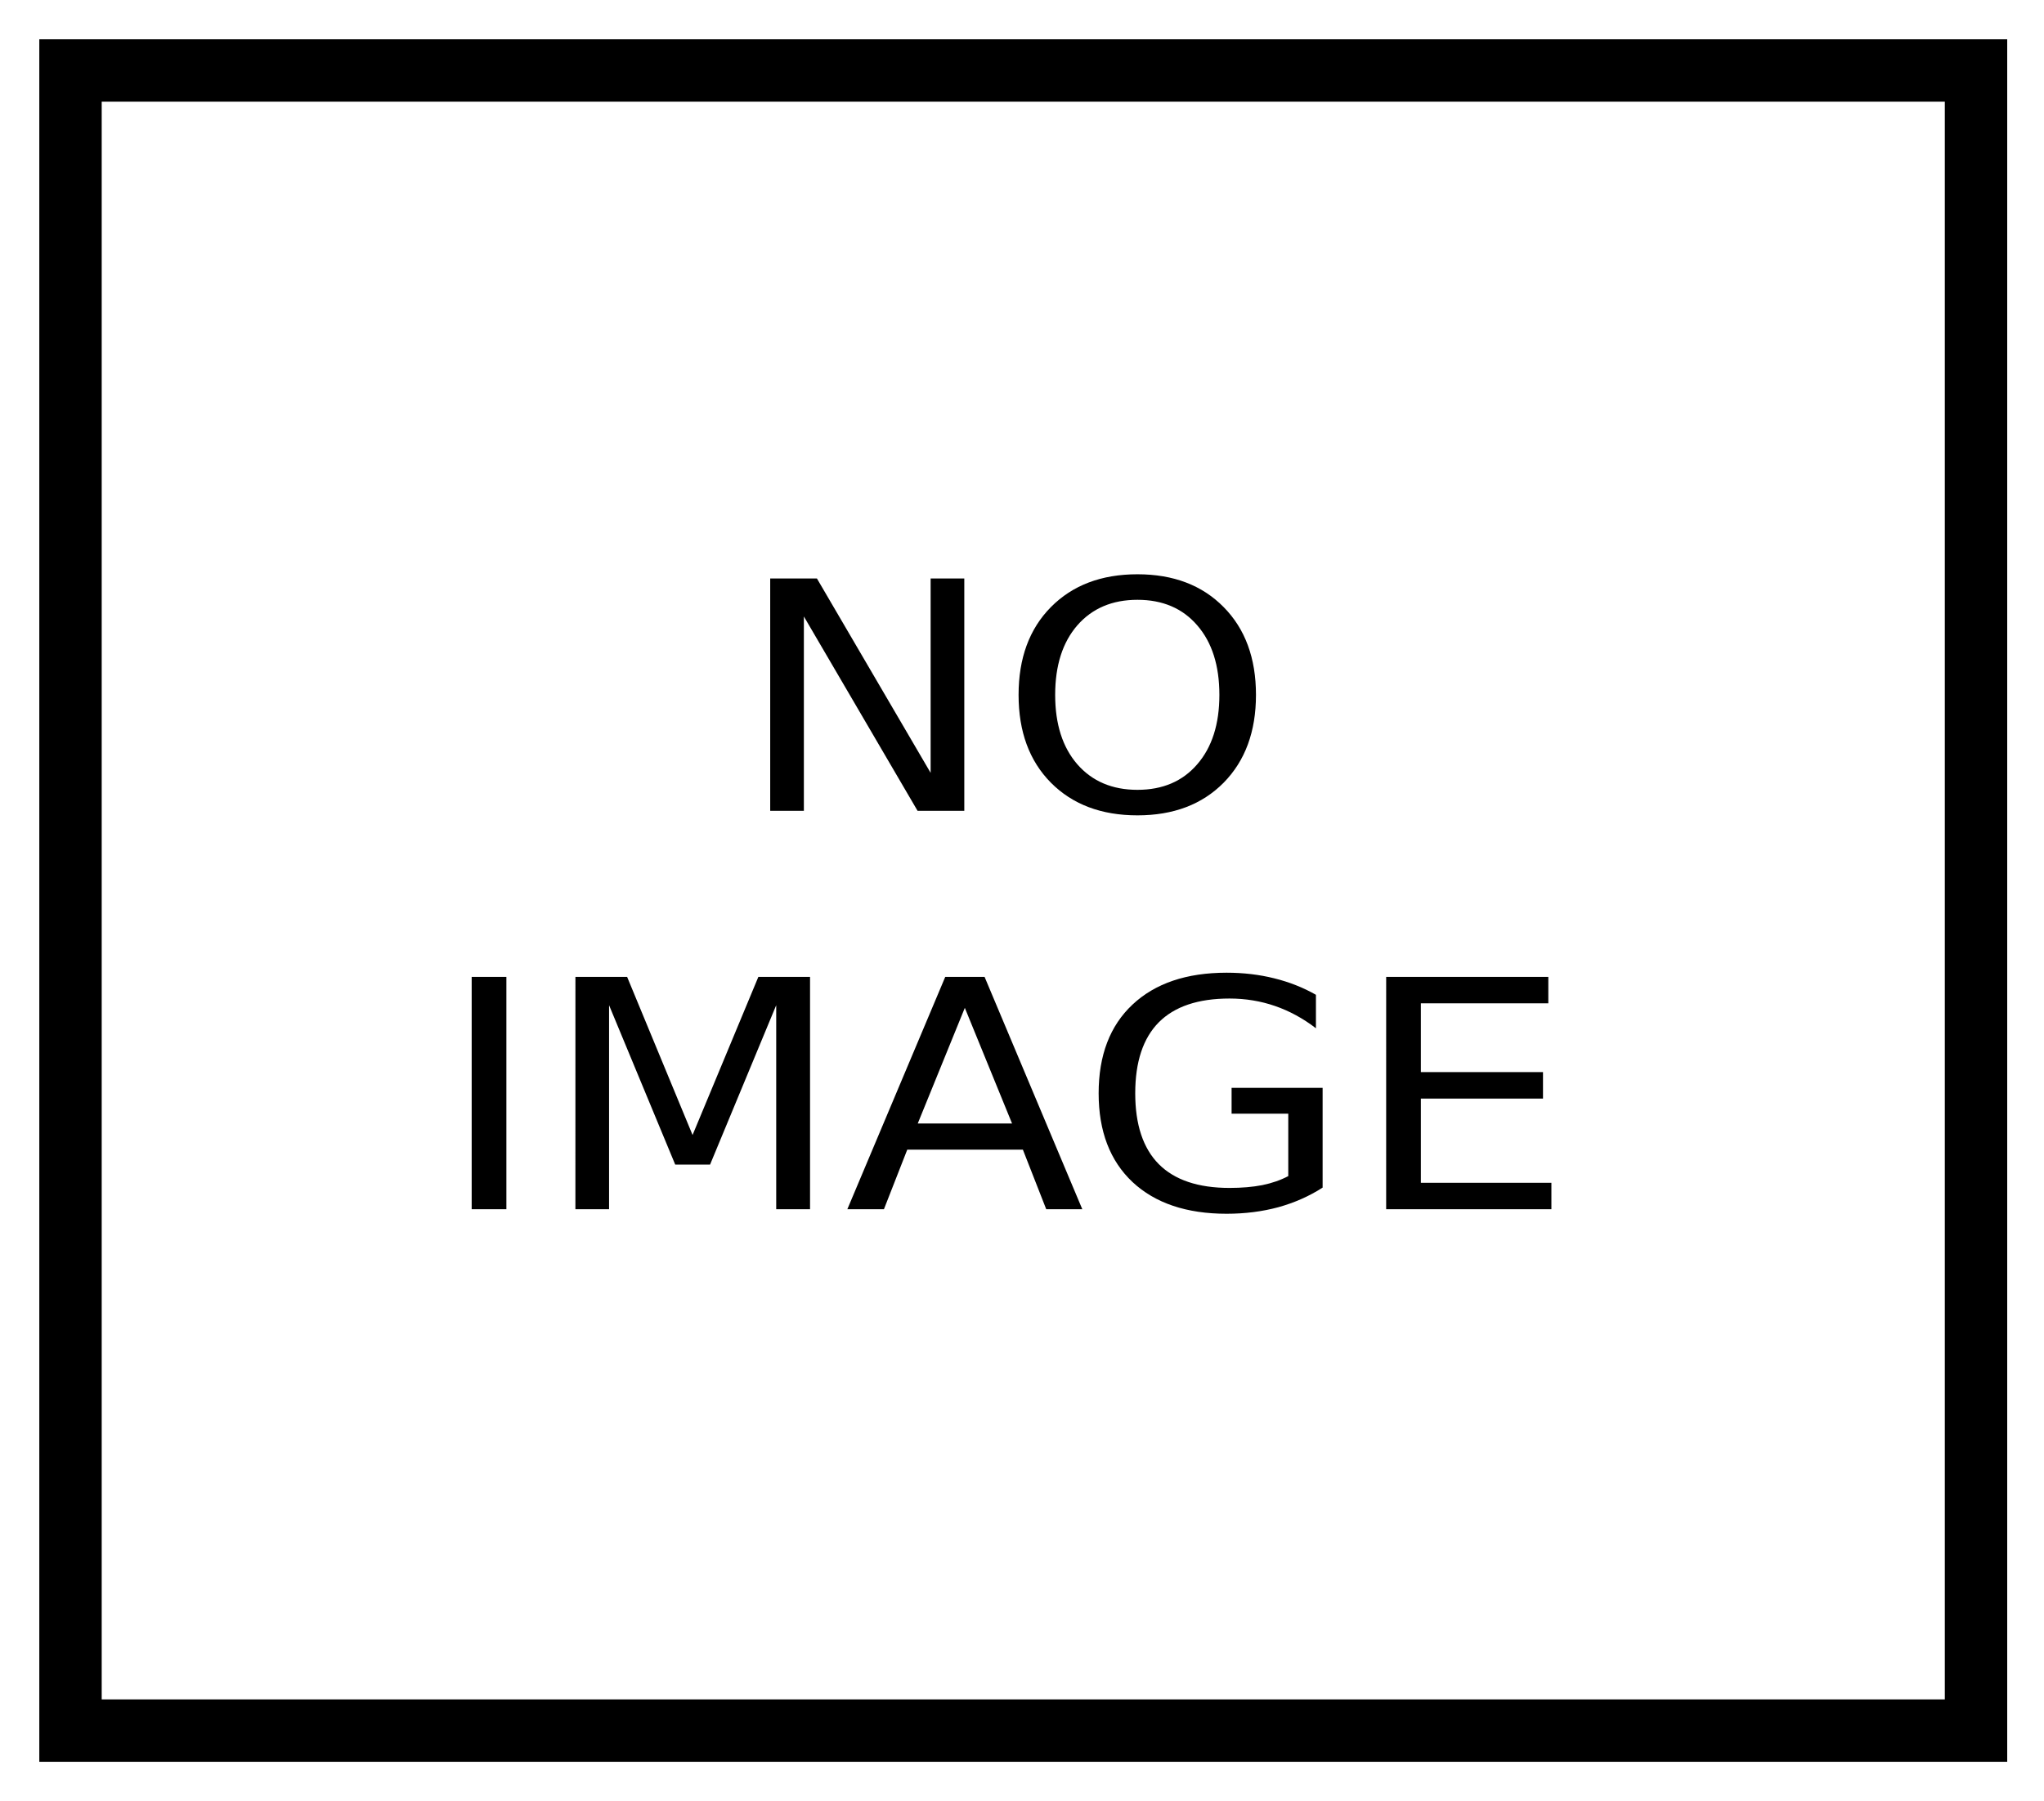
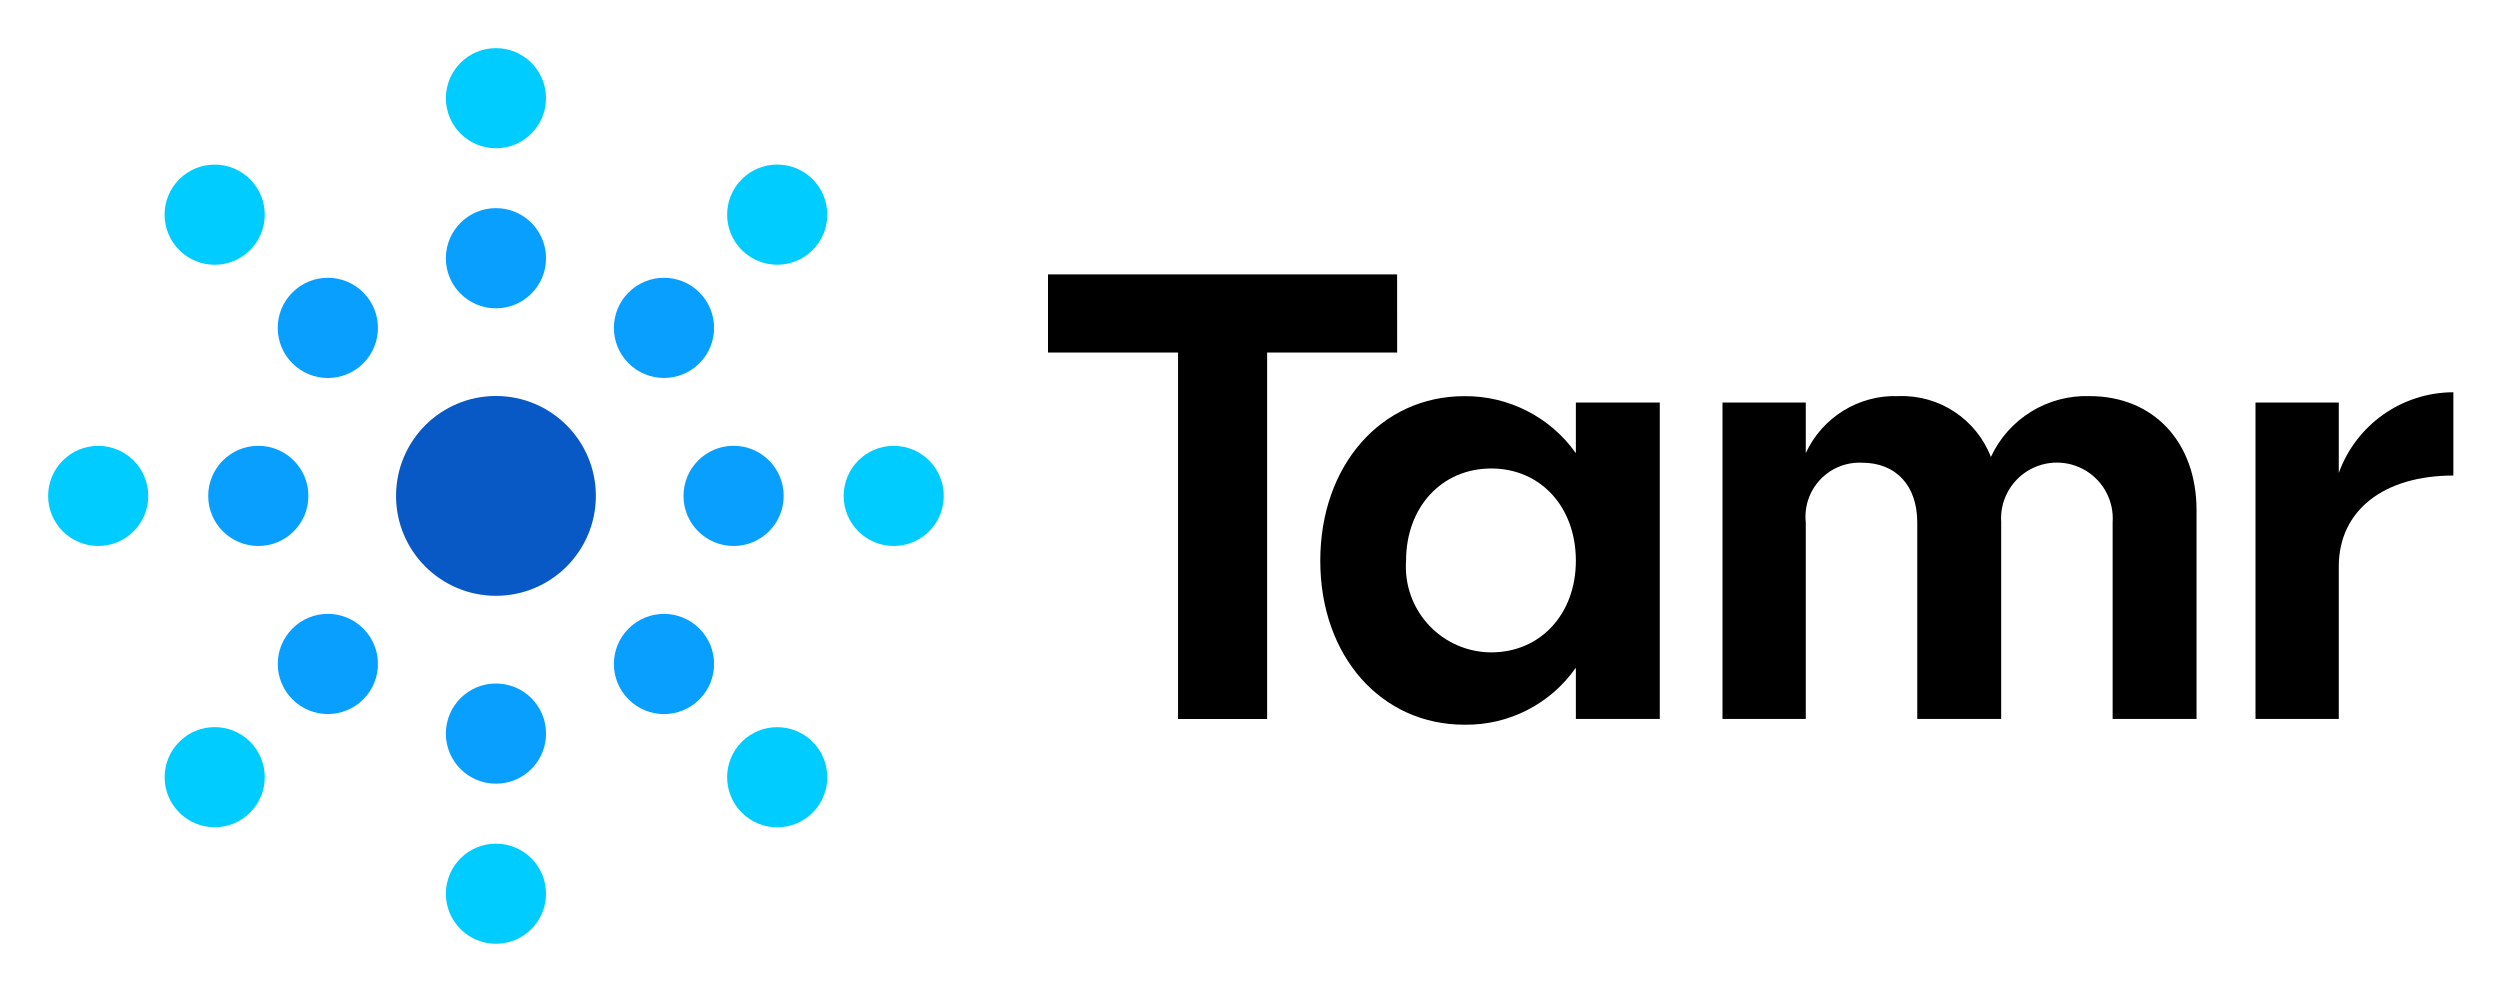
- <svg xmlns="http://www.w3.org/2000/svg" role="img" viewBox="-3.15 -3.15 163.80 144.30">
-   <path fill="none" stroke="#000" stroke-width="5" d="M2.5 2.5h152.702v133.048H2.5z" />
-   <path d="M58.572 43.212h3.744l9.112 15.578V43.212h2.698V61.834h-3.744l-9.112-15.578V61.834h-2.698zm29.43 1.709q-3.028 0-4.818 2.046-1.776 2.046-1.776 5.575 0 3.517 1.776 5.563 1.789 2.046 4.818 2.046t4.79-2.046q1.776-2.046 1.776-5.563 0-3.53-1.776-5.575-1.762-2.046-4.79-2.046zm0-2.046q4.322 0 6.91 2.632 2.588 2.619 2.588 7.035 0 4.403-2.588 7.035-2.588 2.619-6.91 2.619-4.336 0-6.938-2.619-2.588-2.619-2.588-7.035 0-4.415 2.588-7.035 2.602-2.632 6.938-2.632zM34.649 75.142h2.781V93.764h-2.781zm8.314 0h4.143l5.244 12.672 5.272-12.672h4.143V93.764h-2.712V77.412l-5.3 12.772h-2.794l-5.3-12.772V93.764h-2.698zm31.205 2.482l-3.772 9.267h7.557zm-1.569-2.482h3.152l7.832 18.622h-2.891l-1.872-4.777h-9.264L67.685 93.764h-2.932zm27.489 15.965v-5.002h-4.542v-2.07h7.295v7.995q-1.611 1.035-3.551 1.572-1.941.524-4.143.524-4.818 0-7.543-2.544-2.712-2.557-2.712-7.109 0-4.565 2.712-7.109 2.725-2.557 7.543-2.557 2.01 0 3.813.449 1.817.449 3.345 1.322v2.682q-1.542-1.185-3.276-1.784-1.734-.599-3.648-.599-3.772 0-5.671 1.908-1.886 1.908-1.886 5.688 0 3.767 1.886 5.675 1.9 1.908 5.671 1.908 1.473 0 2.629-.225 1.156-.237 2.079-.723zm7.846-15.965h12.994v2.12h-10.214v5.513h9.787v2.12h-9.787v6.748h10.461v2.12h-13.242z" style="text-align:center" stroke-width=".671" text-anchor="middle" />
+ <svg xmlns="http://www.w3.org/2000/svg" role="img" viewBox="-2.73 -2.73 141.83 56.20">
+   <g data-name="Group 863">
+     <g data-name="Group 858">
+       <path d="M76.534 17.271h-7.377v20.788h-5.054V17.271h-7.378v-4.434h19.806z" data-name="Path 739" />
+       <path d="M91.433 20.105v17.952h-4.761V35.15a7.572 7.572 0 01-6.323 3.234c-4.724 0-8.177-3.888-8.177-9.3s3.452-9.339 8.177-9.339a7.665 7.665 0 016.323 3.234v-2.871zm-4.761 8.976c0-3.052-2-5.233-4.8-5.233s-4.833 2.181-4.833 5.233a4.858 4.858 0 004.833 5.2c2.801-.003 4.8-2.183 4.8-5.2z" data-name="Path 740" />
+       <path d="M121.884 26.211v11.847h-4.76V26.901a3.169 3.169 0 10-6.323 0v11.157h-4.761V26.901c0-2.071-1.2-3.38-3.125-3.38a3.066 3.066 0 00-3.2 3.38v11.157H94.99V20.105h4.725v2.871a5.573 5.573 0 015.269-3.234 5.406 5.406 0 015.233 3.452 5.963 5.963 0 015.6-3.452c3.633 0 6.067 2.617 6.067 6.469z" data-name="Path 741" />
+       <path d="M136.454 19.524v4.724c-3.925 0-6.5 1.962-6.5 5.16v8.649h-4.725V20.105h4.725v4a6.919 6.919 0 016.5-4.581z" data-name="Path 742" />
+     </g>
+     <g data-name="Group 859">
+       <path fill="#0859c6" d="M31.074 25.403a5.668 5.668 0 11-5.668-5.668 5.668 5.668 0 015.668 5.668" data-name="Path 743" />
+     </g>
+     <g fill="#089fff" data-name="Group 861">
+       <path d="M11.923 28.245a2.842 2.842 0 112.843-2.842 2.842 2.842 0 01-2.843 2.842" data-name="Path 753" />
+       <path d="M38.889 28.245a2.842 2.842 0 10-2.843-2.842 2.842 2.842 0 002.843 2.842" data-name="Path 754" />
+       <path d="M28.248 38.889a2.842 2.842 0 11-2.842-2.843 2.842 2.842 0 012.842 2.843" data-name="Path 755" />
+       <path d="M28.248 11.919a2.842 2.842 0 10-2.842 2.843 2.842 2.842 0 002.842-2.843" data-name="Path 756" />
+       <path d="M17.879 36.947a2.842 2.842 0 110-4.02 2.842 2.842 0 010 4.02" data-name="Path 757" />
+       <path d="M36.949 17.88a2.842 2.842 0 10-4.02 0 2.842 2.842 0 004.02 0" data-name="Path 758" />
+       <path d="M36.949 32.93a2.842 2.842 0 11-4.02 0 2.842 2.842 0 014.02 0" data-name="Path 759" />
+       <path d="M17.879 13.862a2.843 2.843 0 100 4.02 2.842 2.842 0 000-4.02" data-name="Path 760" />
+     </g>
+     <g fill="#0cf" data-name="Group 862">
+       <path d="M2.84 28.244a2.84 2.84 0 112.841-2.84 2.84 2.84 0 01-2.841 2.84" data-name="Path 761" />
+       <path d="M47.973 28.244a2.84 2.84 0 10-2.841-2.84 2.84 2.84 0 002.841 2.84" data-name="Path 762" />
+       <path d="M28.246 47.973a2.84 2.84 0 11-2.84-2.841 2.84 2.84 0 012.84 2.841" data-name="Path 763" />
+       <path d="M28.246 2.84a2.84 2.84 0 10-2.84 2.841 2.84 2.84 0 002.84-2.841" data-name="Path 764" />
+       <path d="M11.458 43.369a2.84 2.84 0 110-4.017 2.84 2.84 0 010 4.017" data-name="Path 765" />
+       <path d="M43.371 11.456a2.841 2.841 0 10-4.017 0 2.84 2.84 0 004.017 0" data-name="Path 766" />
+       <path d="M43.371 39.355a2.841 2.841 0 11-4.017 0 2.84 2.84 0 014.017 0" data-name="Path 767" />
+       <path d="M11.458 7.441a2.841 2.841 0 100 4.017 2.84 2.84 0 000-4.017" data-name="Path 768" />
+     </g>
+   </g>
</svg>
